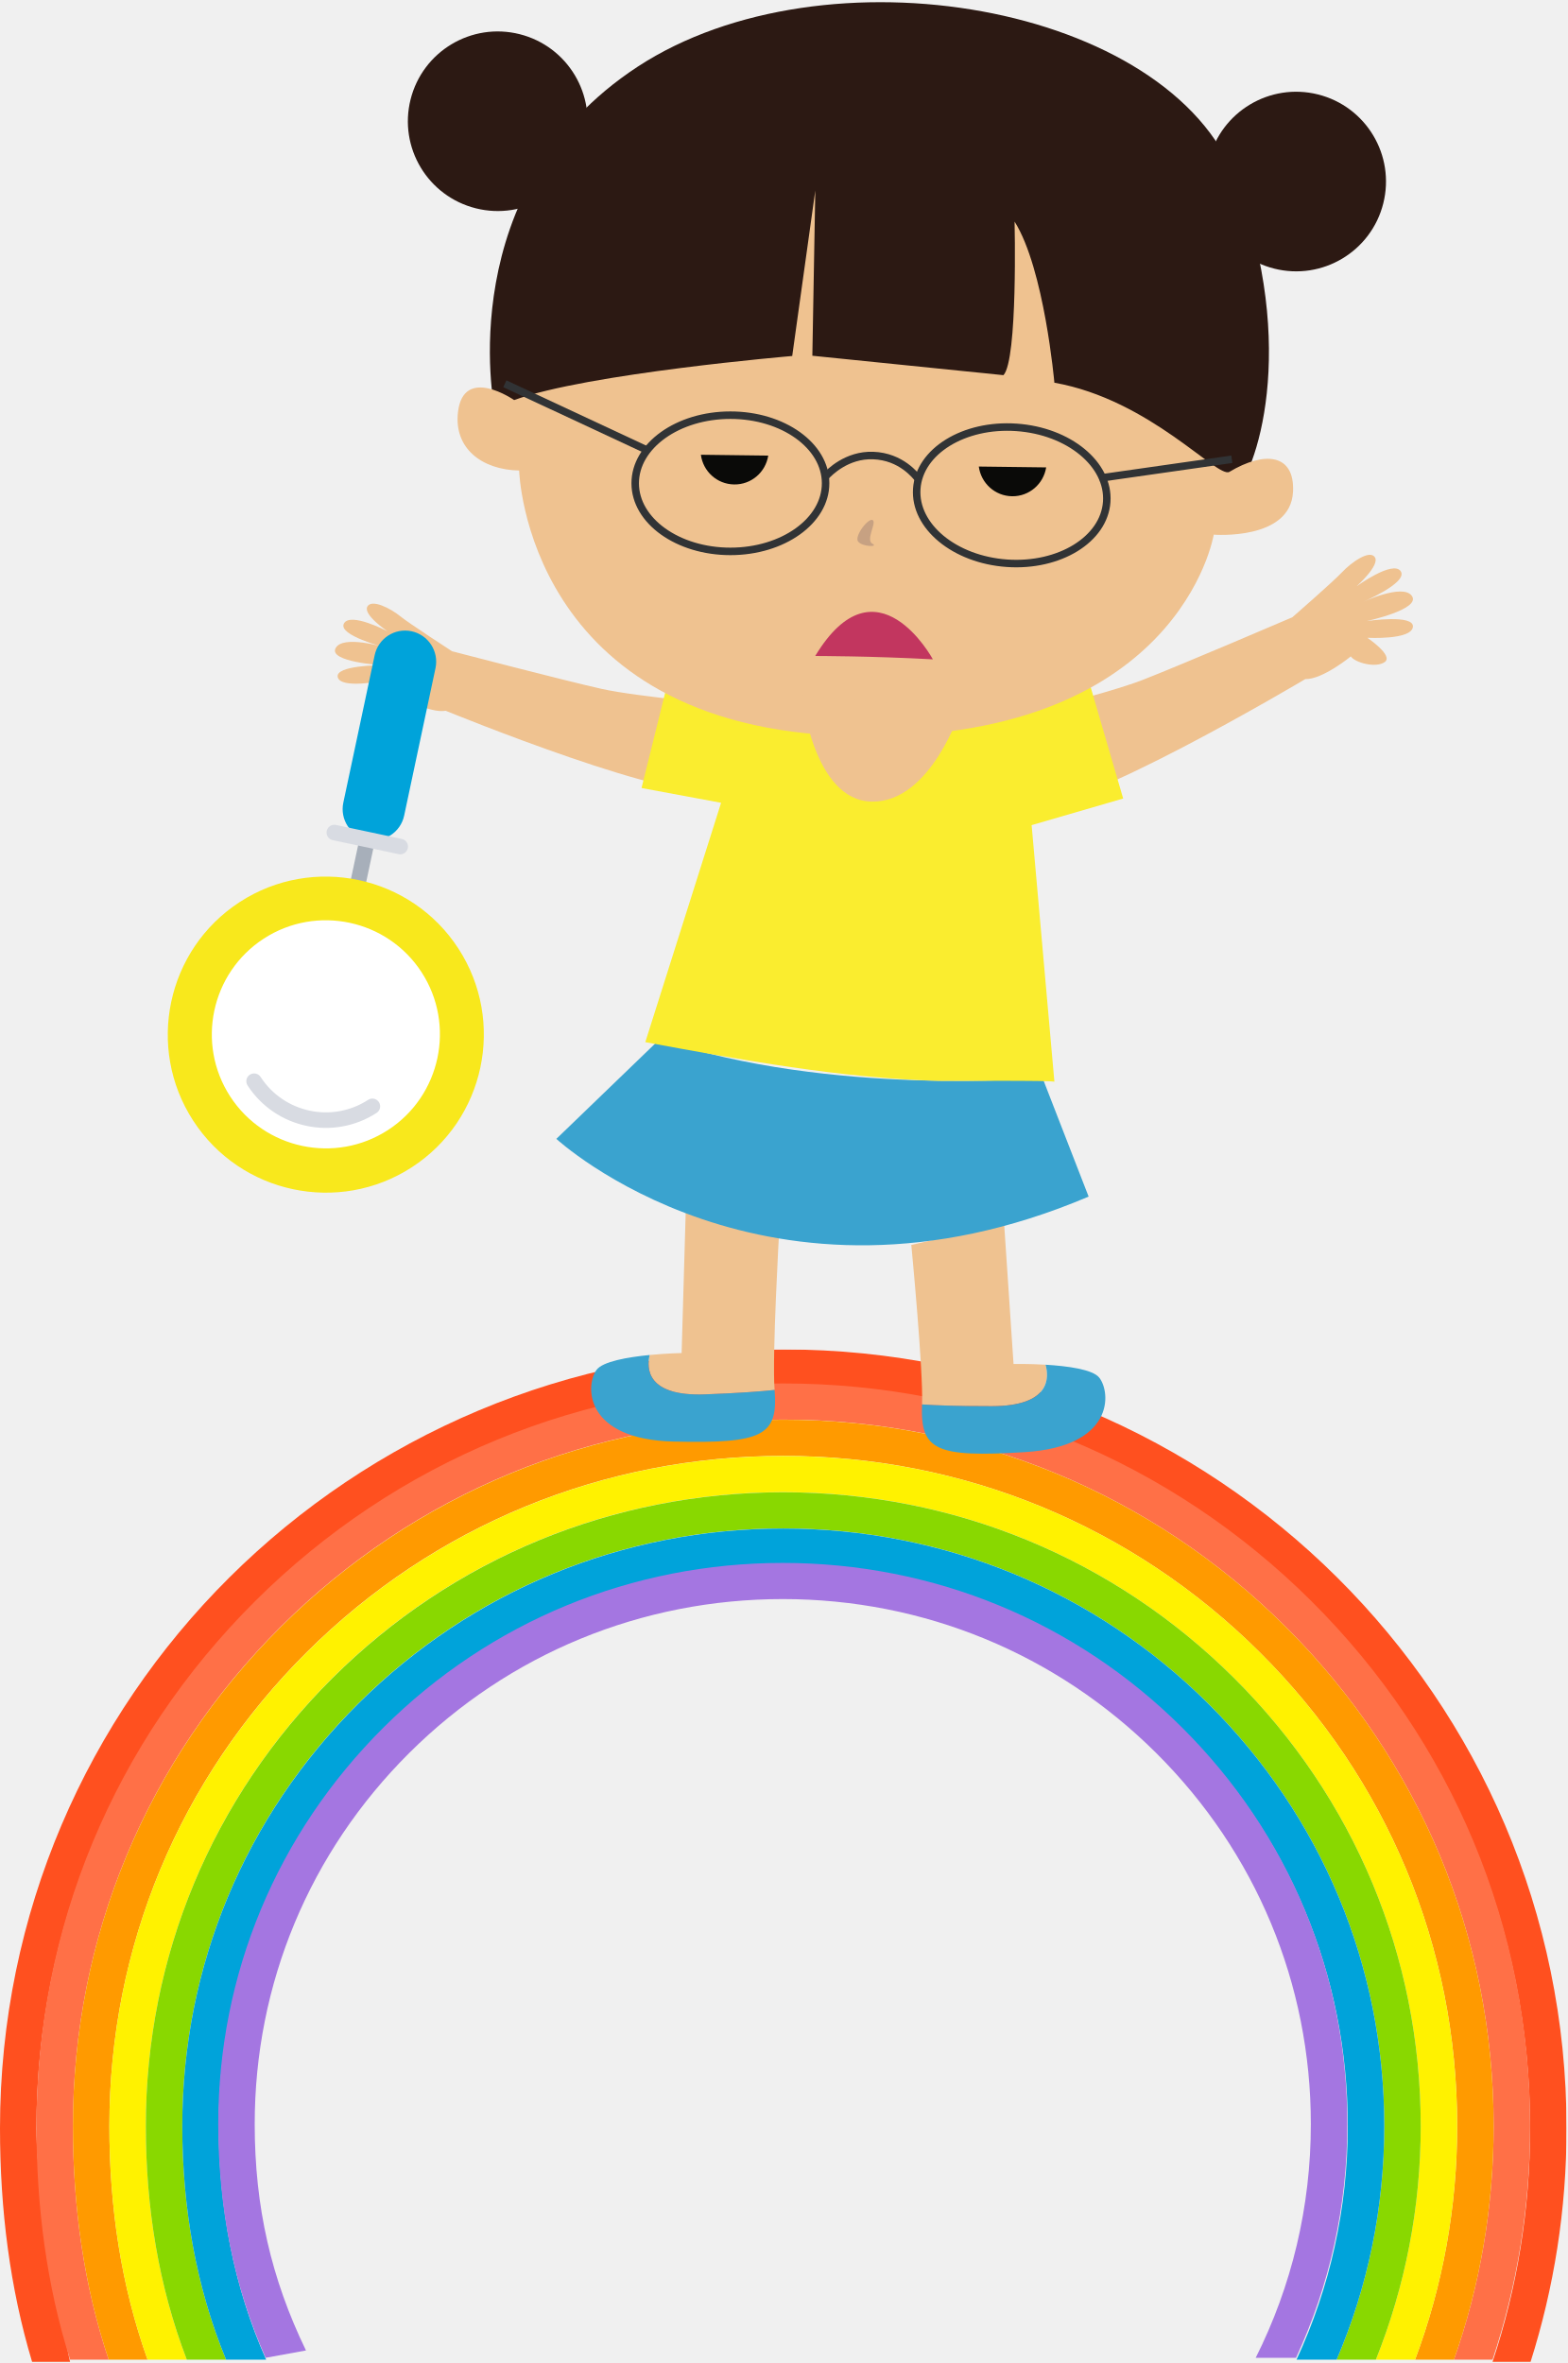
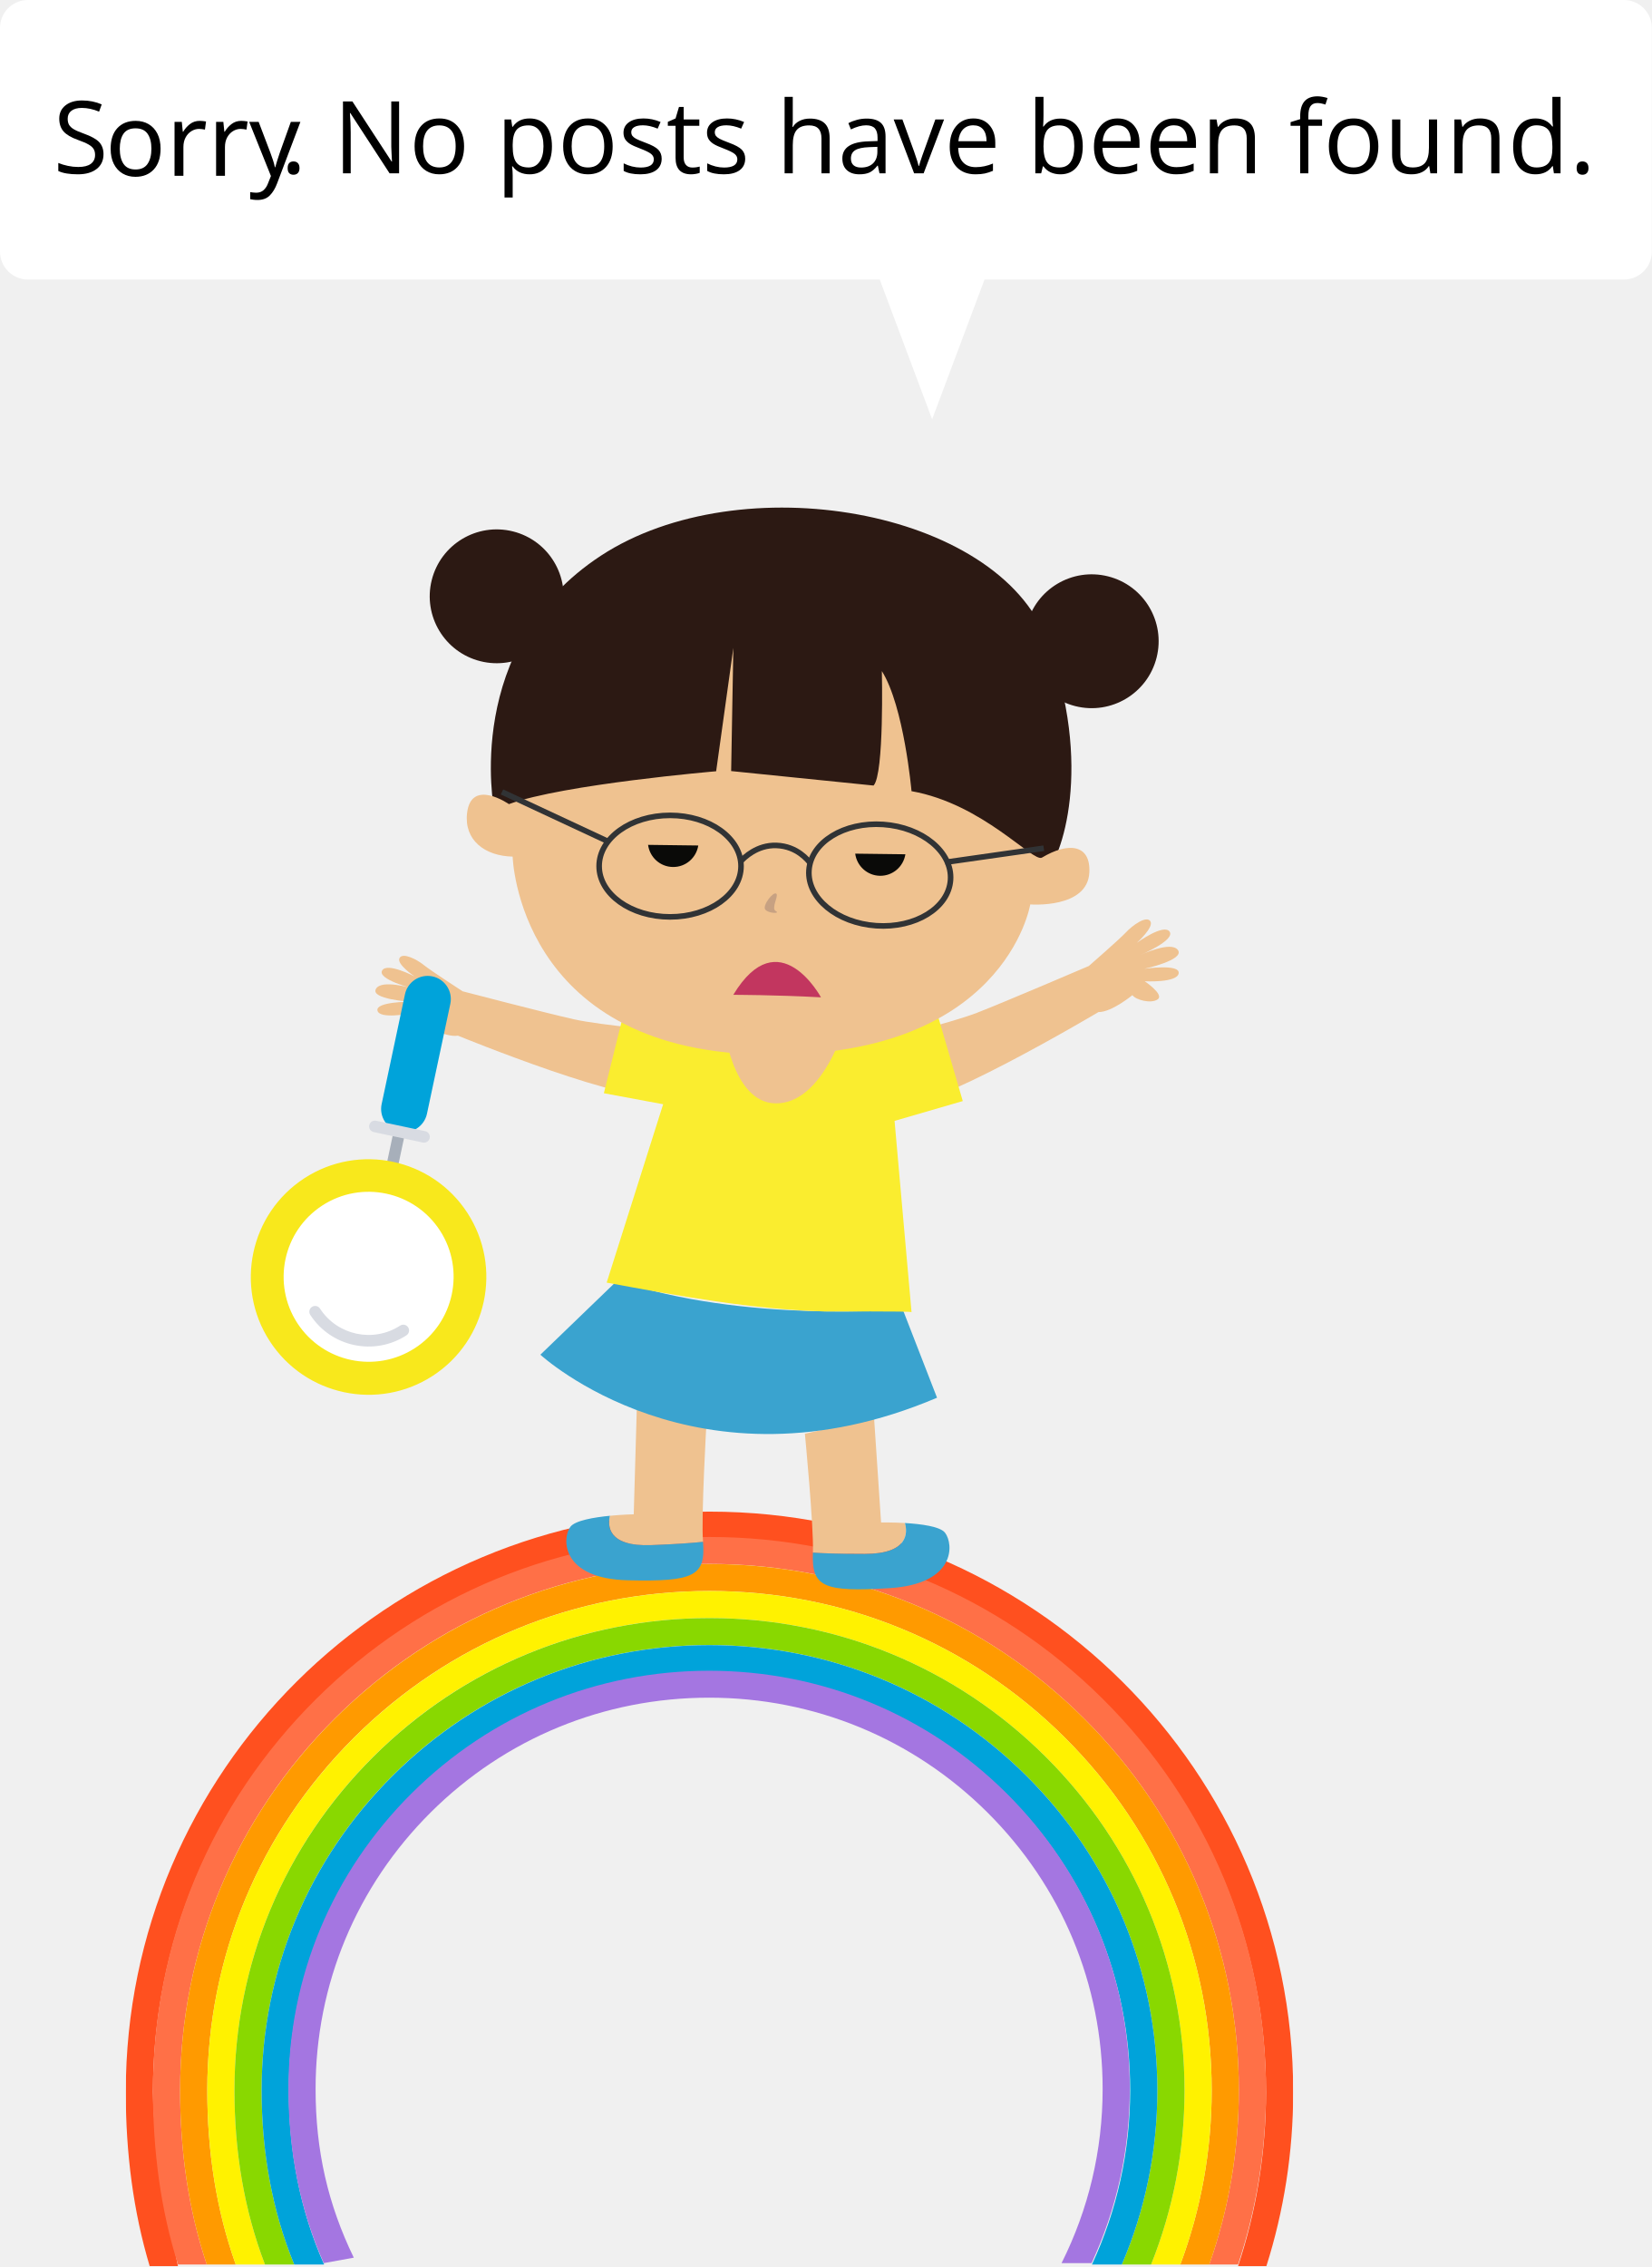
- <svg xmlns="http://www.w3.org/2000/svg" xmlns:xlink="http://www.w3.org/1999/xlink" width="418px" height="630px" viewBox="0 0 418 630" version="1.1">
+ <svg xmlns="http://www.w3.org/2000/svg" xmlns:xlink="http://www.w3.org/1999/xlink" width="591px" height="811px" viewBox="0 0 591 811" version="1.1">
  <defs>
    <polygon id="path-1" points="208.841 270.297 0 270.297 0 0.353 208.841 0.353 417.682 0.353 417.682 270.297" />
  </defs>
-   <g id="6.0-Search" stroke="none" stroke-width="1" fill="none" fill-rule="evenodd">
-     <g id="6.1a-Search-state-fail" transform="translate(-303, -697)">
-       <g id="Group-11" transform="translate(0, 697)">
-         <g id="Group-12">
-           <g id="girl-search-not-found-with-rainbow" transform="translate(303, 0)">
-             <g id="RAINBOW" transform="translate(0, 359)">
-               <g id="Group-3" transform="translate(0, 0.417381)">
-                 <mask id="mask-2" fill="white">
-                   <use xlink:href="#path-1" />
-                 </mask>
-                 <g id="Clip-2" />
-                 <path d="M18.687,270.297 C18.687,270.297 9.721,229.483 9.721,207.988 C9.721,155.076 30.433,105.394 68.042,67.978 C105.652,30.565 155.654,9.991 208.841,9.991 C262.028,9.991 312.033,30.611 349.64,68.025 C387.25,105.44 407.962,155.067 407.962,207.98 C407.962,229.476 404.526,250.547 397.943,270.297 L408.082,270.297 C414.31,250.641 417.682,229.731 417.682,207.988 C417.682,93.245 324.181,0.353 208.841,0.353 C93.502,0.353 -0,93.245 -0,207.988 C-0,229.731 2.663,250.641 8.562,270.297 L18.687,270.297 Z" id="Fill-1" fill="#FF501F" mask="url(#mask-2)" />
-               </g>
-               <path d="M28.983,270.116 C22.357,250.398 19.441,229.379 19.441,207.808 C19.441,157.479 39.142,110.225 74.915,74.636 C110.688,39.048 158.251,19.481 208.842,19.481 C259.433,19.481 306.994,39.097 342.767,74.683 C378.54,110.271 398.241,157.469 398.241,207.799 C398.241,229.371 394.613,250.396 387.658,270.116 L397.944,270.116 C404.526,250.369 407.962,229.303 407.962,207.808 C407.962,154.895 387.249,105.276 349.64,67.861 C312.033,30.447 262.028,9.842 208.842,9.842 C155.654,9.842 105.651,30.447 68.041,67.861 C30.433,105.276 9.721,154.895 9.721,207.808 C9.721,229.302 12.433,250.37 18.687,270.116 L28.983,270.116 Z" id="Fill-4" fill="#FF7047" />
-               <path d="M39.349,270.116 C32.304,250.431 29.162,229.467 29.162,207.808 C29.162,160.061 47.852,115.235 81.789,81.474 C115.726,47.713 160.847,29.152 208.841,29.152 C256.836,29.152 301.957,47.761 335.894,81.521 C369.83,115.283 388.52,160.053 388.52,207.799 C388.52,229.458 384.666,250.429 377.295,270.116 L387.659,270.116 C394.614,250.398 398.242,229.379 398.242,207.808 C398.242,157.477 378.54,110.287 342.768,74.699 C306.995,39.111 259.432,19.513 208.841,19.513 C158.251,19.513 110.688,39.111 74.915,74.699 C39.142,110.288 19.441,157.479 19.441,207.808 C19.441,229.379 22.358,250.398 28.983,270.116 L39.349,270.116 Z" id="Fill-6" fill="#FF9A00" />
-               <path d="M49.801,270.116 C42.282,250.469 38.882,229.569 38.882,207.808 C38.882,162.644 56.561,120.248 88.662,88.311 C120.763,56.377 163.444,38.822 208.841,38.822 C254.238,38.822 296.919,56.426 329.021,88.36 C361.122,120.293 378.799,162.636 378.799,207.799 C378.799,229.562 374.689,250.467 366.843,270.116 L377.294,270.116 C384.667,250.431 388.52,229.467 388.52,207.808 C388.52,160.061 369.831,115.299 335.894,81.537 C301.957,47.776 256.836,29.183 208.841,29.183 C160.847,29.183 115.726,47.776 81.789,81.537 C47.852,115.299 29.162,160.061 29.162,207.808 C29.162,229.467 32.304,250.431 39.348,270.116 L49.801,270.116 Z" id="Fill-8" fill="#FFF200" />
-               <path d="M60.273,270.116 C52.277,250.691 48.603,229.603 48.603,207.808 C48.603,165.227 65.271,125.259 95.536,95.149 C125.801,65.041 166.041,48.492 208.841,48.492 C251.643,48.492 291.882,65.088 322.147,95.197 C352.411,125.305 369.079,165.219 369.079,207.799 C369.079,229.596 364.7,250.689 356.373,270.116 L366.843,270.116 C374.69,250.469 378.799,229.569 378.799,207.808 C378.799,162.643 361.121,120.309 329.021,88.374 C296.919,56.44 254.239,38.853 208.841,38.853 C163.444,38.853 120.763,56.44 88.663,88.374 C56.561,120.311 38.882,162.644 38.882,207.808 C38.882,229.569 42.282,250.469 49.801,270.116 L60.273,270.116 Z" id="Fill-10" fill="#89D800" />
-               <path d="M70.96,270.116 C62.34,250.748 58.324,229.752 58.324,207.808 C58.324,167.81 73.981,130.27 102.41,101.987 C130.839,73.705 168.637,58.163 208.841,58.163 C249.046,58.163 286.845,73.754 315.274,102.034 C343.703,130.317 359.358,167.802 359.358,207.799 C359.358,229.743 354.64,250.744 345.688,270.116 L356.374,270.116 C364.701,250.691 369.079,229.603 369.079,207.808 C369.079,165.227 352.412,125.322 322.147,95.213 C291.882,65.104 251.643,48.524 208.841,48.524 C166.04,48.524 125.802,65.104 95.536,95.213 C65.271,125.322 48.603,165.227 48.603,207.808 C48.603,229.603 52.277,250.691 60.273,270.116 L70.96,270.116 Z" id="Fill-12" fill="#00A3DA" />
-               <path d="M81.581,267.658 C72.304,248.525 67.911,229.339 67.911,207.305 C67.911,169.89 82.557,134.78 109.15,108.322 C135.742,81.868 171.1,67.33 208.707,67.33 C246.317,67.33 281.674,81.915 308.267,108.37 C334.859,134.827 349.505,169.883 349.505,207.297 C349.505,229.332 344.415,250.478 334.804,269.614 L345.556,269.614 C354.506,250.246 359.225,229.249 359.225,207.305 C359.225,167.307 343.569,129.83 315.141,101.548 C286.712,73.268 248.913,57.692 208.707,57.692 C168.504,57.692 130.706,73.268 102.276,101.548 C73.847,129.83 58.19,167.308 58.19,207.305 C58.19,229.249 62.207,250.246 70.826,269.614 L81.581,267.658 Z" id="Fill-14" fill="#A476E1" />
-             </g>
-             <g id="girl-search-not-found" transform="translate(5, 0)">
-               <g id="Group-13" transform="translate(84, 0)">
-                 <path d="M178.538,191.687 C178.538,191.687 205.559,185.186 215.606,181.294 C225.661,177.391 255.569,164.573 255.569,164.573 C255.569,164.573 266.573,154.99 268.876,152.509 C271.185,150.041 276.154,146.438 277.576,148.564 C278.993,150.685 272.728,156.293 272.728,156.293 C272.728,156.293 282.422,149.248 284.479,152.313 C286.52,155.395 273.913,160.698 273.913,160.698 C273.913,160.698 285.098,155.367 287.467,158.92 C289.841,162.457 275.404,165.589 275.404,165.589 C275.404,165.589 288.184,163.667 287.711,167.172 C287.233,170.679 275.565,170.04 275.565,170.04 C275.565,170.04 282.583,174.76 280.229,176.493 C277.856,178.212 272.254,176.664 271.159,175.004 C271.159,175.004 263.67,181.165 259.021,181.055 C259.021,181.055 195.638,218.758 186.815,213.945 C177.972,209.127 178.538,191.687 178.538,191.687" id="Fill-123" fill="#EFC290" />
-                 <path d="M99.032,371.75 C108.276,371.403 114.005,370.955 117.53,370.576 C117.527,370.55 117.532,370.525 117.527,370.492 C116.817,361.813 118.763,327.971 118.763,327.971 L93.821,323.319 L92.739,360.731 C92.739,360.731 88.827,360.806 84.217,361.257 C83.374,364.754 83.314,372.347 99.032,371.75" id="Fill-124" fill="#EFC290" />
-                 <path d="M90.629,384.335 C114.416,384.896 118.511,382.778 117.53,370.576 C114.005,370.955 108.276,371.403 99.032,371.75 C83.314,372.347 83.374,364.754 84.217,361.257 C78.485,361.818 71.688,362.952 70.027,365.257 C67.029,369.418 66.795,383.759 90.629,384.335" id="Fill-125" fill="#3AA3CF" />
-                 <path d="M175.366,374.905 C166.122,374.908 160.385,374.679 156.843,374.437 C156.846,374.407 156.843,374.382 156.843,374.359 C157.223,365.647 153.976,331.908 153.976,331.908 L178.727,326.308 L181.237,363.652 C181.237,363.652 185.154,363.579 189.77,363.848 C190.747,367.307 191.1,374.895 175.366,374.905" id="Fill-126" fill="#EFC290" />
-                 <path d="M184.247,387.15 C160.496,388.622 156.332,386.665 156.843,374.437 C160.385,374.679 166.122,374.908 175.366,374.905 C191.1,374.895 190.747,367.307 189.77,363.848 C195.525,364.193 202.36,365.073 204.104,367.312 C207.259,371.348 208.041,385.673 184.247,387.15" id="Fill-127" fill="#3AA3CF" />
-                 <path d="M107.838,188.157 C107.838,188.157 81.368,185.88 71.366,183.653 C61.375,181.417 31.521,173.63 31.521,173.63 C31.521,173.63 20.077,166.218 17.63,164.233 C15.179,162.243 10.076,159.579 8.933,161.747 C7.783,163.939 14.32,168.309 14.32,168.309 C14.32,168.309 4.356,163.081 2.695,166.241 C1.046,169.383 13.615,172.596 13.615,172.596 C13.615,172.596 2.393,169.164 0.48,172.81 C-1.449,176.448 12.659,177.351 12.659,177.351 C12.659,177.351 0.261,177.354 1.054,180.546 C1.847,183.759 12.938,181.53 12.938,181.53 C12.938,181.53 6.693,186.929 9.127,188.207 C11.554,189.483 16.762,187.251 17.648,185.581 C17.648,185.581 25.412,190.25 29.837,189.498 C29.837,189.498 94.131,215.824 102.118,210.108 C110.083,204.375 107.838,188.157 107.838,188.157" id="Fill-128" fill="#EFC290" />
-                 <path d="M86.896,277.057 L59.336,303.635 C59.336,303.635 115.453,355.475 201.255,319.025 L188.967,287.4 C188.967,287.4 132.364,292.409 86.896,277.057" id="Fill-129" fill="#3AA3CF" />
-                 <path d="M88.404,184.466 C88.404,184.466 121.311,191.385 149.926,192.995 C178.538,194.605 201.773,183.102 201.773,183.102 L210.466,212.896 L186.057,219.988 C186.057,219.988 192.132,288.416 192.132,288.424 C192.099,287.986 163.519,288.237 161.153,288.169 C135.106,287.45 108.611,282.572 83.054,277.847 L103.261,214.036 L82.05,210.093 L88.404,184.466" id="Fill-130" fill="#FAED2F" />
-                 <path d="M42.792,108.619 C42.792,108.619 31.154,50.411 81.018,17.78 C130.892,-14.849 222.864,1.051 240.51,47.852 C257.523,92.968 245.774,126.638 239.697,131.874 C233.625,137.109 76.199,124.034 76.418,125.229 C76.64,126.427 42.792,108.619 42.792,108.619" id="Fill-131" fill="#2C1913" />
-                 <path d="M48.083,106.664 C48.083,106.664 34.598,97.297 33.112,109.847 C31.972,119.543 39.461,125.239 49.417,125.448 C49.417,125.448 51.225,193.944 137.387,196.231 C225.517,198.583 234.61,142.546 234.61,142.546 C234.61,142.546 255.136,144.176 255.753,131.089 C256.234,120.879 248.07,120.248 238.794,125.8 C235.634,127.692 217.726,106.566 192.124,102.035 C192.124,102.035 189.448,71.665 181.513,59.076 C181.513,59.076 182.405,95.987 178.54,100.022 L127.592,94.844 L128.379,50.788 L122.224,94.912 C122.224,94.912 67.583,99.554 48.083,106.664" id="Fill-132" fill="#EFC290" />
-                 <path d="M143.778,138.747 C144.609,139.628 141.787,144.013 143.599,144.959 C145.412,145.882 140.863,145.824 139.778,144.363 C138.708,142.891 142.761,137.688 143.778,138.747" id="Fill-133" fill="#C7A182" />
-                 <path d="M106.748,121.241 C102.161,121.299 98.448,124.741 97.874,129.159 L115.835,128.93 C115.133,124.52 111.337,121.173 106.748,121.241" id="Fill-134" fill="#0A0A08" transform="translate(106.8547, 125.1996) scale(1, -1) translate(-106.8547, -125.1996) " />
-                 <path d="M180.854,124.386 C176.27,124.447 172.557,127.893 171.975,132.306 L189.934,132.08 C189.234,127.674 185.436,124.326 180.854,124.386" id="Fill-135" fill="#0A0A08" transform="translate(180.9546, 128.3458) scale(1, -1) translate(-180.9546, -128.3458) " />
-                 <path d="M128.359,164.024 C128.359,164.024 143.474,164.019 159.728,163.126 C159.728,163.126 144.672,191.007 128.359,164.024" id="Fill-136" fill="#C2365F" transform="translate(144.0437, 169.4573) scale(1, -1) translate(-144.0437, -169.4573) " />
-                 <path d="M279.817,54.228 C276.597,67.051 263.59,74.838 250.756,71.62 C237.93,68.402 230.136,55.4 233.359,42.574 C236.578,29.75 249.593,21.966 262.417,25.181 C275.248,28.399 283.039,41.404 279.817,54.228" id="Fill-137" fill="#2C1913" />
-                 <path d="M66.936,38.153 C63.716,50.982 50.701,58.759 37.875,55.541 C25.044,52.323 17.25,39.328 20.473,26.5 C23.695,13.679 36.705,5.889 49.536,9.107 C62.362,12.328 70.155,25.332 66.936,38.153" id="Fill-138" fill="#2C1913" />
-                 <path d="M167.187,189.06 C167.187,189.06 159.31,213.912 143.519,213.719 C127.727,213.535 124.807,185.216 124.807,185.216" id="Fill-172" fill="#EFC290" />
-                 <path d="M131.126,128.849 C131.126,138.875 119.762,147.007 105.743,147.007 C91.724,147.007 80.361,138.875 80.361,128.849 C80.361,118.821 91.724,110.69 105.743,110.69 C119.762,110.69 131.126,118.821 131.126,128.849 Z M206.079,133.798 C205.389,143.801 193.492,151.13 179.508,150.169 C165.521,149.206 154.742,140.314 155.434,130.309 C156.124,120.305 168.021,112.972 182.005,113.938 C195.991,114.901 206.771,123.792 206.079,133.798 Z" id="Stroke-179" stroke="#313335" stroke-width="2" />
-                 <path d="M45.601,102.319 L83.361,119.931 M204.195,127.478 L239.438,122.446 M131.136,127.005 C132.088,125.986 136.772,121.186 143.808,121.45 C151.285,121.727 155.169,126.849 156.043,127.934" id="Stroke-188" stroke="#313335" stroke-width="2" />
-               </g>
-               <g id="loupe" transform="translate(88, 247) scale(1, -1) rotate(33) translate(-88, -247) translate(25, 184)">
-                 <rect id="Rectangle-path" fill="#A7AFBA" transform="translate(75.84209, 75.84162) rotate(135) translate(-75.84209, -75.84162) " x="73.769" y="67.55" width="4.146" height="16.583" />
-                 <path d="M42.148,84.297 C18.908,84.297 0,65.389 0,42.149 C0,18.908 18.908,0 42.148,0 C65.389,0 84.297,18.908 84.297,42.148 C84.297,65.389 65.389,84.297 42.148,84.297 Z" id="Shape" fill="#F8E81C" />
-                 <path d="M42.208,72.626 C25.435,72.626 11.789,58.98 11.789,42.208 C11.789,25.435 25.435,11.789 42.208,11.789 C58.98,11.789 72.626,25.435 72.626,42.208 C72.626,58.98 58.98,72.626 42.208,72.626 Z" id="Shape" fill="#FFFFFF" />
-                 <path d="M19.347,44.221 C18.202,44.221 17.274,43.293 17.274,42.148 C17.274,28.433 28.433,17.274 42.149,17.274 C43.294,17.274 44.222,18.202 44.222,19.347 C44.222,20.492 43.294,21.42 42.149,21.42 C30.719,21.42 21.42,30.719 21.42,42.149 C21.42,43.293 20.492,44.221 19.347,44.221 Z" id="Shape" fill="#D8DBE2" />
-                 <rect id="Rectangle-path" fill="#00A3DA" transform="translate(99.82215, 99.82141) rotate(135) translate(-99.82215, -99.82141) " x="91.531" y="71.437" width="16.583" height="56.768" rx="8.291" />
-                 <path d="M87.567,74.864 L74.864,87.567 C74.055,88.376 72.742,88.376 71.932,87.567 C71.123,86.757 71.123,85.445 71.932,84.635 L84.636,71.932 C85.445,71.122 86.758,71.122 87.567,71.932 C88.377,72.742 88.377,74.054 87.567,74.864 Z" id="Shape" fill="#D8DBE2" />
-               </g>
-             </g>
+   <g id="Page-1" stroke="none" stroke-width="1" fill="none" fill-rule="evenodd">
+     <g id="girl-search-not-found-with-rainbow">
+       <g id="RAINBOW" transform="translate(45, 540)">
+         <g id="Group-3" transform="translate(0, 0.417381)">
+           <g id="Fill-1-Clipped">
+             <mask id="mask-2" fill="white">
+               <use xlink:href="#path-1" />
+             </mask>
+             <g id="path-1" />
+             <path d="M18.687,270.297 C18.687,270.297 9.721,229.483 9.721,207.988 C9.721,155.076 30.433,105.394 68.042,67.978 C105.652,30.565 155.654,9.991 208.841,9.991 C262.028,9.991 312.033,30.611 349.64,68.025 C387.25,105.44 407.962,155.067 407.962,207.98 C407.962,229.476 404.526,250.547 397.943,270.297 L408.082,270.297 C414.31,250.641 417.682,229.731 417.682,207.988 C417.682,93.245 324.181,0.353 208.841,0.353 C93.502,0.353 -0,93.245 -0,207.988 C-0,229.731 2.663,250.641 8.562,270.297 L18.687,270.297 Z" id="Fill-1" fill="#FF501F" fill-rule="nonzero" mask="url(#mask-2)" />
          </g>
        </g>
+         <path d="M28.983,270.116 C22.357,250.398 19.441,229.379 19.441,207.808 C19.441,157.479 39.142,110.225 74.915,74.636 C110.688,39.048 158.251,19.481 208.842,19.481 C259.433,19.481 306.994,39.097 342.767,74.683 C378.54,110.271 398.241,157.469 398.241,207.799 C398.241,229.371 394.613,250.396 387.658,270.116 L397.944,270.116 C404.526,250.369 407.962,229.303 407.962,207.808 C407.962,154.895 387.249,105.276 349.64,67.861 C312.033,30.447 262.028,9.842 208.842,9.842 C155.654,9.842 105.651,30.447 68.041,67.861 C30.433,105.276 9.721,154.895 9.721,207.808 C9.721,229.302 12.433,250.37 18.687,270.116 L28.983,270.116 Z" id="Fill-4" fill="#FF7047" fill-rule="nonzero" />
+         <path d="M39.349,270.116 C32.304,250.431 29.162,229.467 29.162,207.808 C29.162,160.061 47.852,115.235 81.789,81.474 C115.726,47.713 160.847,29.152 208.841,29.152 C256.836,29.152 301.957,47.761 335.894,81.521 C369.83,115.283 388.52,160.053 388.52,207.799 C388.52,229.458 384.666,250.429 377.295,270.116 L387.659,270.116 C394.614,250.398 398.242,229.379 398.242,207.808 C398.242,157.477 378.54,110.287 342.768,74.699 C306.995,39.111 259.432,19.513 208.841,19.513 C158.251,19.513 110.688,39.111 74.915,74.699 C39.142,110.288 19.441,157.479 19.441,207.808 C19.441,229.379 22.358,250.398 28.983,270.116 L39.349,270.116 Z" id="Fill-6" fill="#FF9A00" fill-rule="nonzero" />
+         <path d="M49.801,270.116 C42.282,250.469 38.882,229.569 38.882,207.808 C38.882,162.644 56.561,120.248 88.662,88.311 C120.763,56.377 163.444,38.822 208.841,38.822 C254.238,38.822 296.919,56.426 329.021,88.36 C361.122,120.293 378.799,162.636 378.799,207.799 C378.799,229.562 374.689,250.467 366.843,270.116 L377.294,270.116 C384.667,250.431 388.52,229.467 388.52,207.808 C388.52,160.061 369.831,115.299 335.894,81.537 C301.957,47.776 256.836,29.183 208.841,29.183 C160.847,29.183 115.726,47.776 81.789,81.537 C47.852,115.299 29.162,160.061 29.162,207.808 C29.162,229.467 32.304,250.431 39.348,270.116 L49.801,270.116 Z" id="Fill-8" fill="#FFF200" fill-rule="nonzero" />
+         <path d="M60.273,270.116 C52.277,250.691 48.603,229.603 48.603,207.808 C48.603,165.227 65.271,125.259 95.536,95.149 C125.801,65.041 166.041,48.492 208.841,48.492 C251.643,48.492 291.882,65.088 322.147,95.197 C352.411,125.305 369.079,165.219 369.079,207.799 C369.079,229.596 364.7,250.689 356.373,270.116 L366.843,270.116 C374.69,250.469 378.799,229.569 378.799,207.808 C378.799,162.643 361.121,120.309 329.021,88.374 C296.919,56.44 254.239,38.853 208.841,38.853 C163.444,38.853 120.763,56.44 88.663,88.374 C56.561,120.311 38.882,162.644 38.882,207.808 C38.882,229.569 42.282,250.469 49.801,270.116 L60.273,270.116 Z" id="Fill-10" fill="#89D800" fill-rule="nonzero" />
+         <path d="M70.96,270.116 C62.34,250.748 58.324,229.752 58.324,207.808 C58.324,167.81 73.981,130.27 102.41,101.987 C130.839,73.705 168.637,58.163 208.841,58.163 C249.046,58.163 286.845,73.754 315.274,102.034 C343.703,130.317 359.358,167.802 359.358,207.799 C359.358,229.743 354.64,250.744 345.688,270.116 L356.374,270.116 C364.701,250.691 369.079,229.603 369.079,207.808 C369.079,165.227 352.412,125.322 322.147,95.213 C291.882,65.104 251.643,48.524 208.841,48.524 C166.04,48.524 125.802,65.104 95.536,95.213 C65.271,125.322 48.603,165.227 48.603,207.808 C48.603,229.603 52.277,250.691 60.273,270.116 L70.96,270.116 Z" id="Fill-12" fill="#00A3DA" fill-rule="nonzero" />
+         <path d="M81.581,267.658 C72.304,248.525 67.911,229.339 67.911,207.305 C67.911,169.89 82.557,134.78 109.15,108.322 C135.742,81.868 171.1,67.33 208.707,67.33 C246.317,67.33 281.674,81.915 308.267,108.37 C334.859,134.827 349.505,169.883 349.505,207.297 C349.505,229.332 344.415,250.478 334.804,269.614 L345.556,269.614 C354.506,250.246 359.225,229.249 359.225,207.305 C359.225,167.307 343.569,129.83 315.141,101.548 C286.712,73.268 248.913,57.692 208.707,57.692 C168.504,57.692 130.706,73.268 102.276,101.548 C73.847,129.83 58.19,167.308 58.19,207.305 C58.19,229.249 62.207,250.246 70.826,269.614 L81.581,267.658 Z" id="Fill-14" fill="#A476E1" fill-rule="nonzero" />
+       </g>
+       <g id="girl-search-not-found" transform="translate(50, 181)">
+         <g id="Group-13" transform="translate(84, 0)">
+           <path d="M178.538,191.687 C178.538,191.687 205.559,185.186 215.606,181.294 C225.661,177.391 255.569,164.573 255.569,164.573 C255.569,164.573 266.573,154.99 268.876,152.509 C271.185,150.041 276.154,146.438 277.576,148.564 C278.993,150.685 272.728,156.293 272.728,156.293 C272.728,156.293 282.422,149.248 284.479,152.313 C286.52,155.395 273.913,160.698 273.913,160.698 C273.913,160.698 285.098,155.367 287.467,158.92 C289.841,162.457 275.404,165.589 275.404,165.589 C275.404,165.589 288.184,163.667 287.711,167.172 C287.233,170.679 275.565,170.04 275.565,170.04 C275.565,170.04 282.583,174.76 280.229,176.493 C277.856,178.212 272.254,176.664 271.159,175.004 C271.159,175.004 263.67,181.165 259.021,181.055 C259.021,181.055 195.638,218.758 186.815,213.945 C177.972,209.127 178.538,191.687 178.538,191.687" id="Fill-123" fill="#EFC290" fill-rule="nonzero" />
+           <path d="M99.032,371.75 C108.276,371.403 114.005,370.955 117.53,370.576 C117.527,370.55 117.532,370.525 117.527,370.492 C116.817,361.813 118.763,327.971 118.763,327.971 L93.821,323.319 L92.739,360.731 C92.739,360.731 88.827,360.806 84.217,361.257 C83.374,364.754 83.314,372.347 99.032,371.75" id="Fill-124" fill="#EFC290" fill-rule="nonzero" />
+           <path d="M90.629,384.335 C114.416,384.896 118.511,382.778 117.53,370.576 C114.005,370.955 108.276,371.403 99.032,371.75 C83.314,372.347 83.374,364.754 84.217,361.257 C78.485,361.818 71.688,362.952 70.027,365.257 C67.029,369.418 66.795,383.759 90.629,384.335" id="Fill-125" fill="#3AA3CF" fill-rule="nonzero" />
+           <path d="M175.366,374.905 C166.122,374.908 160.385,374.679 156.843,374.437 C156.846,374.407 156.843,374.382 156.843,374.359 C157.223,365.647 153.976,331.908 153.976,331.908 L178.727,326.308 L181.237,363.652 C181.237,363.652 185.154,363.579 189.77,363.848 C190.747,367.307 191.1,374.895 175.366,374.905" id="Fill-126" fill="#EFC290" fill-rule="nonzero" />
+           <path d="M184.247,387.15 C160.496,388.622 156.332,386.665 156.843,374.437 C160.385,374.679 166.122,374.908 175.366,374.905 C191.1,374.895 190.747,367.307 189.77,363.848 C195.525,364.193 202.36,365.073 204.104,367.312 C207.259,371.348 208.041,385.673 184.247,387.15" id="Fill-127" fill="#3AA3CF" fill-rule="nonzero" />
+           <path d="M107.838,188.157 C107.838,188.157 81.368,185.88 71.366,183.653 C61.375,181.417 31.521,173.63 31.521,173.63 C31.521,173.63 20.077,166.218 17.63,164.233 C15.179,162.243 10.076,159.579 8.933,161.747 C7.783,163.939 14.32,168.309 14.32,168.309 C14.32,168.309 4.356,163.081 2.695,166.241 C1.046,169.383 13.615,172.596 13.615,172.596 C13.615,172.596 2.393,169.164 0.48,172.81 C-1.449,176.448 12.659,177.351 12.659,177.351 C12.659,177.351 0.261,177.354 1.054,180.546 C1.847,183.759 12.938,181.53 12.938,181.53 C12.938,181.53 6.693,186.929 9.127,188.207 C11.554,189.483 16.762,187.251 17.648,185.581 C17.648,185.581 25.412,190.25 29.837,189.498 C29.837,189.498 94.131,215.824 102.118,210.108 C110.083,204.375 107.838,188.157 107.838,188.157" id="Fill-128" fill="#EFC290" fill-rule="nonzero" />
+           <path d="M86.896,277.057 L59.336,303.635 C59.336,303.635 115.453,355.475 201.255,319.025 L188.967,287.4 C188.967,287.4 132.364,292.409 86.896,277.057" id="Fill-129" fill="#3AA3CF" fill-rule="nonzero" />
+           <path d="M88.404,184.466 C88.404,184.466 121.311,191.385 149.926,192.995 C178.538,194.605 201.773,183.102 201.773,183.102 L210.466,212.896 L186.057,219.988 C186.057,219.988 192.132,288.416 192.132,288.424 C192.099,287.986 163.519,288.237 161.153,288.169 C135.106,287.45 108.611,282.572 83.054,277.847 L103.261,214.036 L82.05,210.093 L88.404,184.466" id="Fill-130" fill="#FAED2F" fill-rule="nonzero" />
+           <path d="M42.792,108.619 C42.792,108.619 31.154,50.411 81.018,17.78 C130.892,-14.849 222.864,1.051 240.51,47.852 C257.523,92.968 245.774,126.638 239.697,131.874 C233.625,137.109 76.199,124.034 76.418,125.229 C76.64,126.427 42.792,108.619 42.792,108.619" id="Fill-131" fill="#2C1913" fill-rule="nonzero" />
+           <path d="M48.083,106.664 C48.083,106.664 34.598,97.297 33.112,109.847 C31.972,119.543 39.461,125.239 49.417,125.448 C49.417,125.448 51.225,193.944 137.387,196.231 C225.517,198.583 234.61,142.546 234.61,142.546 C234.61,142.546 255.136,144.176 255.753,131.089 C256.234,120.879 248.07,120.248 238.794,125.8 C235.634,127.692 217.726,106.566 192.124,102.035 C192.124,102.035 189.448,71.665 181.513,59.076 C181.513,59.076 182.405,95.987 178.54,100.022 L127.592,94.844 L128.379,50.788 L122.224,94.912 C122.224,94.912 67.583,99.554 48.083,106.664" id="Fill-132" fill="#EFC290" fill-rule="nonzero" />
+           <path d="M143.778,138.747 C144.609,139.628 141.787,144.013 143.599,144.959 C145.412,145.882 140.863,145.824 139.778,144.363 C138.708,142.891 142.761,137.688 143.778,138.747" id="Fill-133" fill="#C7A182" fill-rule="nonzero" />
+           <path d="M106.748,121.241 C102.161,121.299 98.448,124.741 97.874,129.159 L115.835,128.93 C115.133,124.52 111.337,121.173 106.748,121.241" id="Fill-134" fill="#0A0A08" fill-rule="nonzero" transform="translate(106.8547, 125.1996) scale(-1, 1) rotate(-180) translate(-106.8547, -125.1996) " />
+           <path d="M180.854,124.386 C176.27,124.447 172.557,127.893 171.975,132.306 L189.934,132.08 C189.234,127.674 185.436,124.326 180.854,124.386" id="Fill-135" fill="#0A0A08" fill-rule="nonzero" transform="translate(180.9546, 128.3458) scale(-1, 1) rotate(-180) translate(-180.9546, -128.3458) " />
+           <path d="M128.359,164.024 C128.359,164.024 143.474,164.019 159.728,163.126 C159.728,163.126 144.672,191.007 128.359,164.024" id="Fill-136" fill="#C2365F" fill-rule="nonzero" transform="translate(144.0437, 169.4573) scale(-1, 1) rotate(-180) translate(-144.0437, -169.4573) " />
+           <path d="M279.817,54.228 C276.597,67.051 263.59,74.838 250.756,71.62 C237.93,68.402 230.136,55.4 233.359,42.574 C236.578,29.75 249.593,21.966 262.417,25.181 C275.248,28.399 283.039,41.404 279.817,54.228" id="Fill-137" fill="#2C1913" fill-rule="nonzero" />
+           <path d="M66.936,38.153 C63.716,50.982 50.701,58.759 37.875,55.541 C25.044,52.323 17.25,39.328 20.473,26.5 C23.695,13.679 36.705,5.889 49.536,9.107 C62.362,12.328 70.155,25.332 66.936,38.153" id="Fill-138" fill="#2C1913" fill-rule="nonzero" />
+           <path d="M167.187,189.06 C167.187,189.06 159.31,213.912 143.519,213.719 C127.727,213.535 124.807,185.216 124.807,185.216" id="Fill-172" fill="#EFC290" fill-rule="nonzero" />
+           <path d="M131.126,128.849 C131.126,138.875 119.762,147.007 105.743,147.007 C91.724,147.007 80.361,138.875 80.361,128.849 C80.361,118.821 91.724,110.69 105.743,110.69 C119.762,110.69 131.126,118.821 131.126,128.849 Z M206.079,133.798 C205.389,143.801 193.492,151.13 179.508,150.169 C165.521,149.206 154.742,140.314 155.434,130.309 C156.124,120.305 168.021,112.972 182.005,113.938 C195.991,114.901 206.771,123.792 206.079,133.798 Z" id="Stroke-179" stroke="#313335" stroke-width="2" />
+           <path d="M45.601,102.319 L83.361,119.931 M204.195,127.478 L239.438,122.446 M131.136,127.005 C132.088,125.986 136.772,121.186 143.808,121.45 C151.285,121.727 155.169,126.849 156.043,127.934" id="Stroke-188" stroke="#313335" stroke-width="2" />
+         </g>
+         <g id="loupe" transform="translate(88, 247) scale(-1, 1) rotate(-147) translate(-88, -247) translate(25, 184)" fill-rule="nonzero">
+           <rect id="Rectangle-path" fill="#A7AFBA" transform="translate(75.84209, 75.84162) rotate(135) translate(-75.84209, -75.84162) " x="73.769" y="67.55" width="4.146" height="16.583" />
+           <path d="M42.148,84.297 C18.908,84.297 0,65.389 0,42.149 C0,18.908 18.908,0 42.148,0 C65.389,0 84.297,18.908 84.297,42.148 C84.297,65.389 65.389,84.297 42.148,84.297 Z" id="Shape" fill="#F8E81C" />
+           <path d="M42.208,72.626 C25.435,72.626 11.789,58.98 11.789,42.208 C11.789,25.435 25.435,11.789 42.208,11.789 C58.98,11.789 72.626,25.435 72.626,42.208 C72.626,58.98 58.98,72.626 42.208,72.626 Z" id="Shape" fill="#FFFFFF" />
+           <path d="M19.347,44.221 C18.202,44.221 17.274,43.293 17.274,42.148 C17.274,28.433 28.433,17.274 42.149,17.274 C43.294,17.274 44.222,18.202 44.222,19.347 C44.222,20.492 43.294,21.42 42.149,21.42 C30.719,21.42 21.42,30.719 21.42,42.149 C21.42,43.293 20.492,44.221 19.347,44.221 Z" id="Shape" fill="#D8DBE2" />
+           <rect id="Rectangle-path" fill="#00A3DA" transform="translate(99.82215, 99.82141) rotate(135) translate(-99.82215, -99.82141) " x="91.531" y="71.437" width="16.583" height="56.768" rx="8.291" />
+           <path d="M87.567,74.864 L74.864,87.567 C74.055,88.376 72.742,88.376 71.932,87.567 C71.123,86.757 71.123,85.445 71.932,84.635 L84.636,71.932 C85.445,71.122 86.758,71.122 87.567,71.932 C88.377,72.742 88.377,74.054 87.567,74.864 Z" id="Shape" fill="#D8DBE2" />
+         </g>
+       </g>
+       <g id="Group-16">
+         <g id="Group-14" fill-rule="nonzero" fill="#FFFFFF">
+           <rect id="Rectangle-5" x="0" y="0" width="591" height="100" rx="10" />
+           <polygon id="Triangle" transform="translate(333.5, 120) rotate(180) translate(-333.5, -120) " points="333.5 90 356 150 311 150" />
+         </g>
+         <text id="S" fill="#000000" font-family="OpenSans, Open Sans" font-size="36" font-weight="normal">
+           <tspan x="19" y="62">S</tspan>
+         </text>
+         <text id="orry" fill="#000000" font-family="AppleSDGothicNeo-Regular, Apple SD Gothic Neo" font-size="36" font-weight="normal">
+           <tspan x="37.607" y="62.895">orry</tspan>
+         </text>
+         <text id=".-No-posts-have-been-found." fill="#000000" font-family="OpenSans, Open Sans" font-size="36" font-weight="normal">
+           <tspan x="100.246" y="62">. No posts have been found.</tspan>
+         </text>
      </g>
    </g>
  </g>
</svg>
